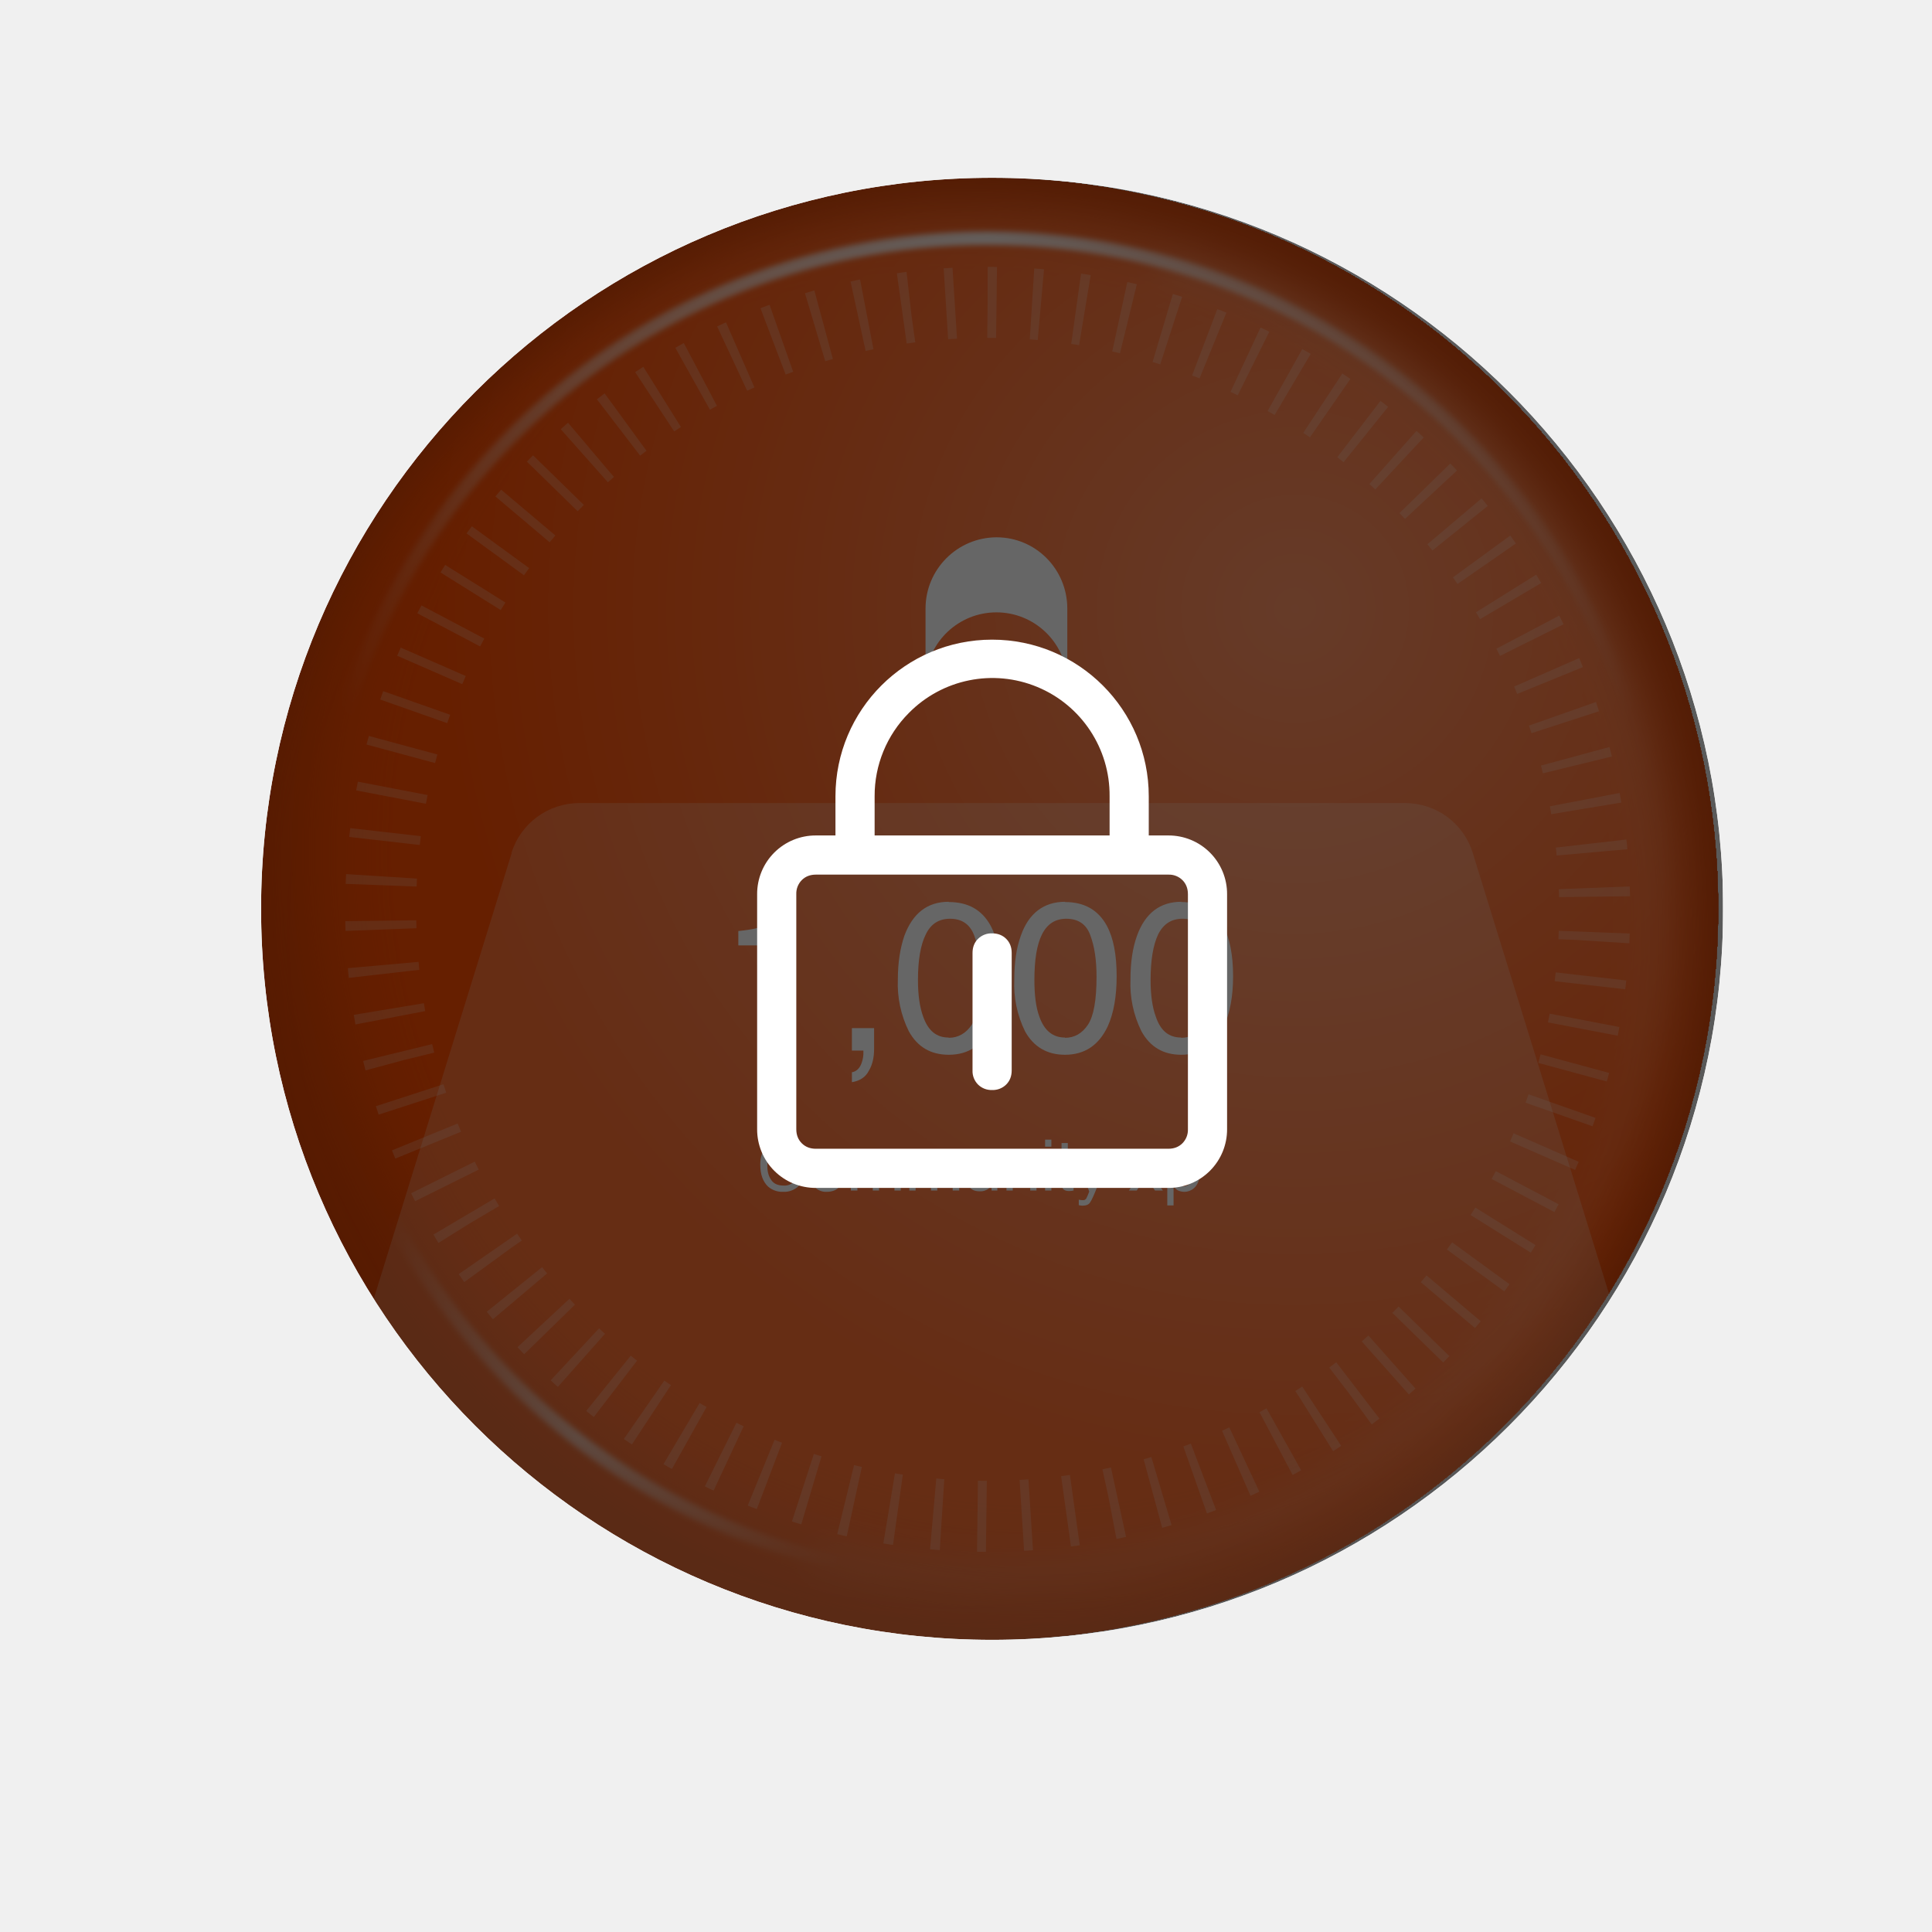
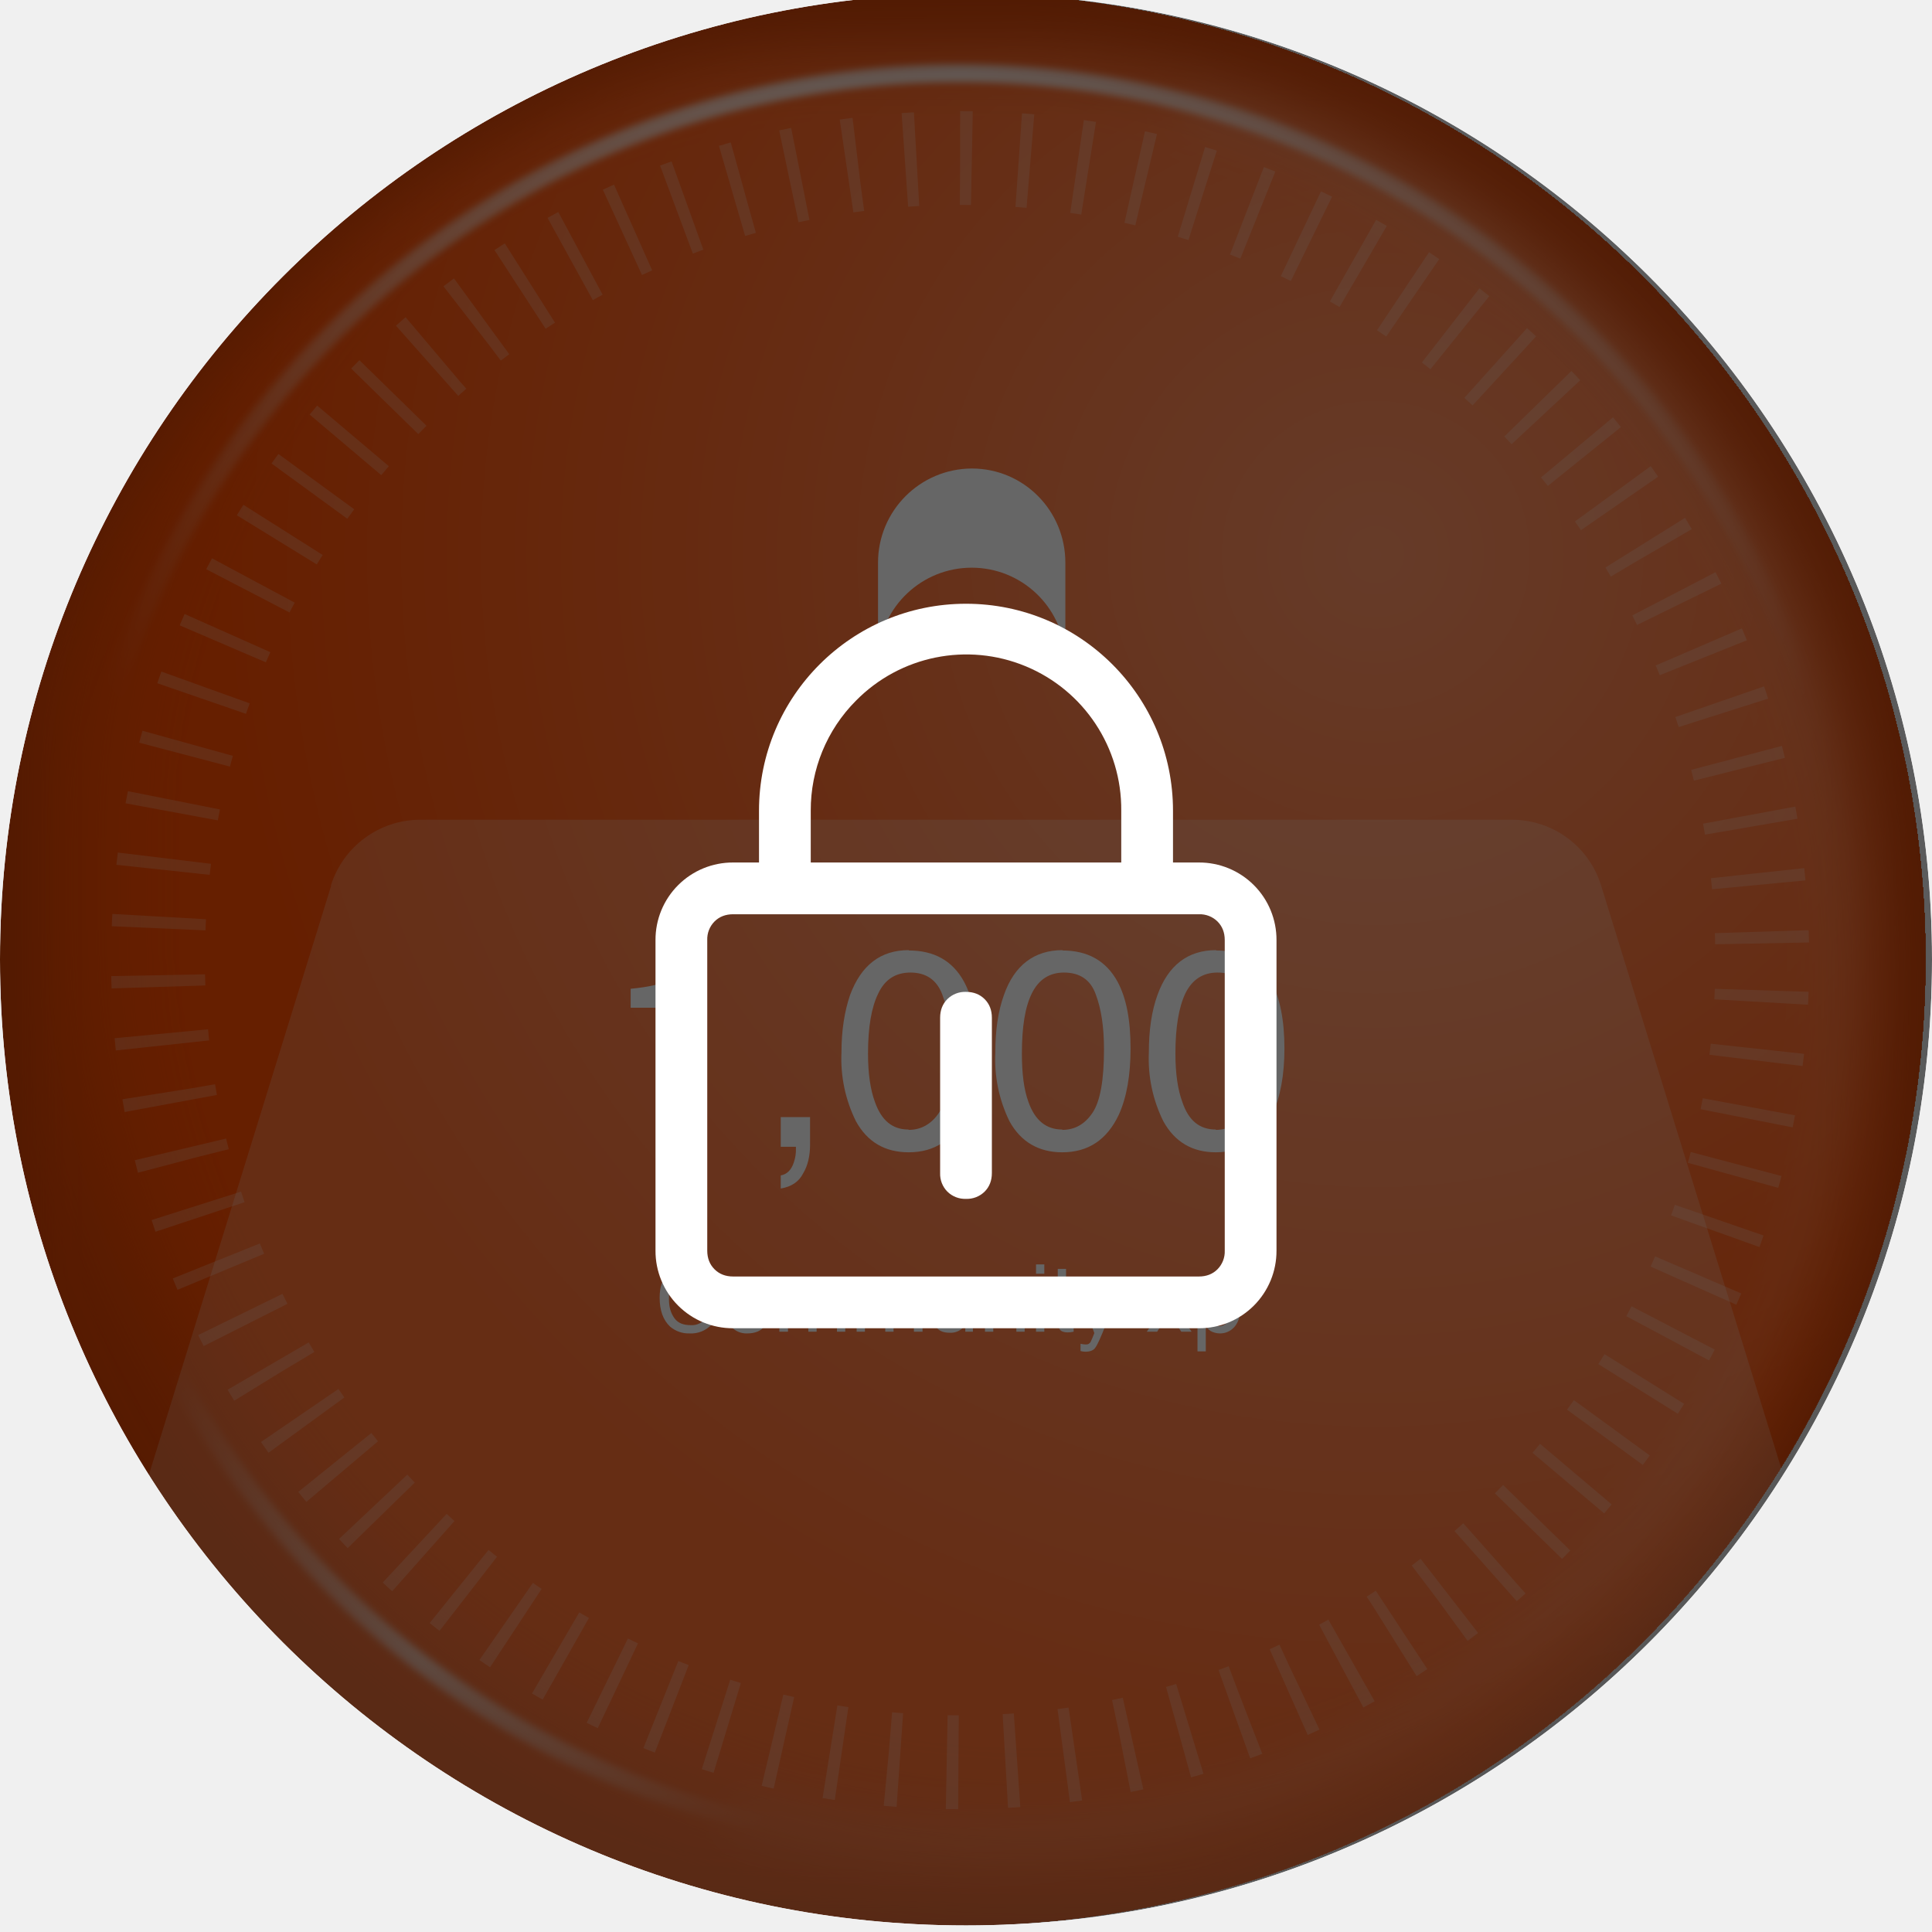
- <svg xmlns="http://www.w3.org/2000/svg" viewBox="0 0 74 74" fill="none">
+ <svg xmlns="http://www.w3.org/2000/svg" viewBox="10 7 56 56" fill="none">
  <mask id="e" style="mask-type:alpha" maskUnits="userSpaceOnUse" x="10" y="6" width="56" height="57">
    <mask id="a" style="mask-type:alpha" maskUnits="userSpaceOnUse" x="10" y="6" width="56" height="57">
      <rect x="10" y="6.81" width="56" height="56" rx="28" fill="#FF4D00" />
    </mask>
    <g mask="url(#a)">
      <rect x="10" y="6.81" width="56" height="56" rx="28" fill="#FF4D00" />
      <rect x="10" y="6.81" width="56" height="56" rx="28" fill="url(#b)" fill-opacity=".4" />
      <path d="M63.95 34.81a25.95 25.95 0 0 0-51.9 0h.52a25.43 25.43 0 1 1 50.86 0h.52Z" fill="url(#c)" />
      <path d="M12.56 39.96a25.95 25.95 0 0 0 25.14 20.8v-.52a25.43 25.43 0 0 1-24.63-20.39l-.5.1Z" fill="url(#d)" />
      <path opacity=".3" d="M31.28 59.88A25.95 25.95 0 1 0 44.72 9.75l-.14.5a25.43 25.43 0 1 1-13.16 49.13l-.14.5Z" fill="#fff" />
    </g>
  </mask>
  <g mask="url(#e)">
    <g filter="url(#f)">
      <mask id="g" style="mask-type:alpha" maskUnits="userSpaceOnUse" x="9" y="6" width="57" height="57">
        <rect x="9.81" y="6.81" width="56" height="56" rx="28" fill="#FF4D00" />
      </mask>
      <g mask="url(#g)">
        <rect x="9.81" y="6.81" width="56" height="56" rx="28" fill="#FF4D00" />
        <rect x="9.81" y="6.81" width="56" height="56" rx="28" fill="url(#h)" fill-opacity=".4" />
        <g filter="url(#i)">
          <path d="M63.76 34.81a25.95 25.95 0 1 0-51.9 0h.52a25.43 25.43 0 0 1 50.87 0h.51Z" fill="url(#j)" />
        </g>
        <g filter="url(#k)">
          <path d="M12.38 39.96a25.95 25.95 0 0 0 25.14 20.8v-.52A25.43 25.43 0 0 1 12.9 39.85l-.51.1Z" fill="url(#l)" />
        </g>
        <g opacity=".3" filter="url(#m)">
          <path d="M31.1 59.88A25.95 25.95 0 0 0 44.53 9.75l-.13.5a25.43 25.43 0 0 1-13.17 49.13l-.13.5Z" fill="#fff" />
        </g>
      </g>
    </g>
    <rect x="14.58" y="11.58" width="46.5" height="46.5" rx="23.25" stroke="#fff" stroke-opacity=".2" stroke-width="2.72" stroke-dasharray="0.34 1.36" />
    <mask id="p" style="mask-type:alpha" maskUnits="userSpaceOnUse" x="9" y="6" width="57" height="57">
      <rect x="9.83" y="6.83" width="56" height="56" rx="28" fill="url(#n)" />
      <rect x="9.83" y="6.83" width="56" height="56" rx="28" fill="url(#o)" fill-opacity=".5" />
    </mask>
    <g filter="url(#q)" mask="url(#p)">
      <path d="M19.59 32.67a2.72 2.72 0 0 1 2.6-1.91h31.63c1.19 0 2.24.77 2.59 1.91l8.5 27.5a2.72 2.72 0 0 1-2.6 3.5H13.69a2.72 2.72 0 0 1-2.6-3.5l8.51-27.5Z" fill="#fff" fill-opacity=".2" />
    </g>
    <path d="M28.28 36.2v-.54c.52-.05.88-.13 1.08-.25.2-.12.36-.4.46-.84h.56v5.67h-.76v-4.03h-1.34Zm4.35 4.87c.18-.03.31-.16.38-.38a1.1 1.1 0 0 0 .06-.4v-.05h-.44v-.86h.85v.8c0 .31-.06.6-.2.83-.12.24-.34.39-.65.44v-.38Zm3.71-6.52c.74 0 1.27.3 1.6.9.26.48.38 1.12.38 1.94 0 .77-.11 1.41-.34 1.92-.34.72-.88 1.09-1.64 1.09-.69 0-1.2-.3-1.53-.9a4.08 4.08 0 0 1-.42-1.99c0-.65.09-1.2.25-1.67.32-.86.88-1.3 1.7-1.3Zm0 5.2c.36 0 .66-.17.88-.5.22-.33.33-.94.33-1.84 0-.64-.08-1.17-.24-1.59-.16-.42-.47-.63-.92-.63-.43 0-.74.2-.93.6-.2.4-.3.98-.3 1.75 0 .58.07 1.05.2 1.4.19.54.51.8.97.8Zm4.45-5.2c.74 0 1.27.3 1.6.9.26.48.38 1.12.38 1.94 0 .77-.11 1.41-.34 1.92-.34.72-.88 1.09-1.64 1.09-.68 0-1.2-.3-1.53-.9a4.08 4.08 0 0 1-.41-1.99c0-.65.08-1.2.25-1.67.3-.86.88-1.3 1.7-1.3Zm0 5.2c.37 0 .66-.17.88-.5.22-.33.33-.94.33-1.84 0-.64-.08-1.17-.24-1.59-.15-.42-.46-.63-.92-.63-.42 0-.73.2-.93.6-.2.4-.29.98-.29 1.75 0 .58.06 1.05.19 1.4.19.54.52.8.98.8Zm4.46-5.2c.73 0 1.27.3 1.6.9.25.48.38 1.12.38 1.94 0 .77-.12 1.41-.35 1.92-.33.72-.88 1.09-1.64 1.09-.68 0-1.19-.3-1.52-.9a4.08 4.08 0 0 1-.42-1.99c0-.65.08-1.2.25-1.67.31-.86.88-1.3 1.7-1.3Zm-.01 5.2c.37 0 .67-.17.89-.5.22-.33.33-.94.33-1.84 0-.64-.08-1.17-.24-1.59-.16-.42-.47-.63-.93-.63-.42 0-.73.2-.93.6-.19.4-.29.98-.29 1.75 0 .58.07 1.05.2 1.4.18.54.5.8.97.8Z" fill="#fff" />
    <path d="M30.03 43.6a.8.8 0 0 1 .57.2c.14.12.21.27.23.44h-.26a.53.53 0 0 0-.17-.3.55.55 0 0 0-.37-.11c-.2 0-.35.07-.47.2-.11.14-.17.34-.17.62 0 .23.05.41.16.56.1.14.26.2.47.2a.5.5 0 0 0 .45-.22c.05-.07.1-.18.12-.3h.26c-.03.2-.1.37-.23.51a.81.81 0 0 1-.63.25.83.83 0 0 1-.57-.2c-.2-.19-.3-.47-.3-.84 0-.3.08-.53.23-.71.16-.2.39-.3.68-.3Zm1.64 1.85c.16 0 .27-.06.33-.18a.9.9 0 0 0 .09-.4.71.71 0 0 0-.07-.33c-.06-.13-.18-.2-.34-.2-.15 0-.26.06-.32.17a.77.77 0 0 0-.1.4c0 .16.03.28.1.39.06.1.17.15.31.15Zm.01-1.31c.19 0 .34.06.47.18.12.12.19.3.19.54 0 .23-.06.42-.17.57-.11.15-.28.22-.52.22a.59.59 0 0 1-.46-.2.79.79 0 0 1-.18-.53c0-.24.06-.43.18-.57a.61.61 0 0 1 .5-.21Zm.91.04h.24v.2a.8.8 0 0 1 .15-.15.46.46 0 0 1 .27-.08c.11 0 .2.03.27.08.04.03.08.08.11.14a.51.51 0 0 1 .19-.17.51.51 0 0 1 .24-.05c.19 0 .32.07.39.2.04.08.05.18.05.3v.95h-.24v-.99c0-.1-.03-.16-.07-.2a.28.28 0 0 0-.18-.04c-.1 0-.17.03-.24.09-.07.06-.1.17-.1.31v.83h-.24v-.93c0-.1-.01-.16-.04-.2-.03-.07-.1-.1-.2-.1a.35.35 0 0 0-.25.1c-.07.07-.1.2-.1.38v.75h-.25v-1.42Zm2.24 0h.23v.2a.8.8 0 0 1 .16-.15.46.46 0 0 1 .27-.08c.1 0 .2.03.27.08.04.03.07.08.1.14a.51.51 0 0 1 .2-.17.52.52 0 0 1 .23-.05c.2 0 .32.07.4.2.03.08.05.18.05.3v.95h-.25v-.99c0-.1-.02-.16-.07-.2a.28.28 0 0 0-.17-.04c-.1 0-.18.03-.25.09-.06.06-.1.17-.1.31v.83h-.24v-.93c0-.1-.01-.16-.03-.2-.04-.07-.1-.1-.2-.1a.35.35 0 0 0-.25.1c-.08.07-.11.2-.11.38v.75h-.24v-1.42Zm2.47 0v.94c0 .08.01.13.04.18.04.09.12.13.23.13.17 0 .28-.08.34-.23a.88.88 0 0 0 .05-.32v-.7h.24v1.42h-.22v-.2a.48.48 0 0 1-.12.13.5.5 0 0 1-.33.1c-.2 0-.34-.06-.41-.2a.6.6 0 0 1-.06-.28v-.97h.24Zm1.25 0h.22v.2a.64.64 0 0 1 .22-.18.57.57 0 0 1 .25-.05c.2 0 .34.07.4.2.05.09.06.2.06.34v.91h-.24v-.9a.49.49 0 0 0-.04-.2c-.04-.1-.12-.14-.23-.14-.05 0-.1 0-.14.02a.36.36 0 0 0-.17.12.36.36 0 0 0-.08.14l-.01.22v.74h-.24v-1.42Zm1.48 0h.24v1.42h-.24v-1.41Zm0-.53h.24v.27h-.24v-.27Zm.63.13h.24v.4h.22v.2h-.22v.92c0 .05.02.08.05.1l.1.02h.07v.18a.8.8 0 0 1-.18.02c-.1 0-.18-.03-.22-.08a.38.38 0 0 1-.06-.23v-.94h-.2v-.19h.2v-.4Zm1.56.4h.27a82.1 82.1 0 0 0-.44 1.22c-.14.36-.24.58-.3.66-.05.08-.15.12-.29.12a.58.58 0 0 1-.14-.02v-.21a.8.8 0 0 0 .14.02c.04 0 .07 0 .1-.02a.19.19 0 0 0 .05-.05l.05-.11.06-.15-.53-1.46h.27l.38 1.16.38-1.16Zm1.04 0h.31l.33.5.33-.5h.29l-.48.7.5.72h-.3l-.36-.53-.34.53h-.3l.5-.73-.48-.69Zm2.07 1.26c.1 0 .2-.05.27-.14.08-.1.11-.23.11-.42a.78.78 0 0 0-.04-.29c-.07-.16-.18-.23-.34-.23-.17 0-.28.08-.34.24a.98.98 0 0 0 0 .62c.06.15.17.22.34.22Zm-.62-1.25h.23v.19c.05-.07.1-.12.16-.15a.5.5 0 0 1 .28-.08c.16 0 .3.06.41.18.11.12.17.3.17.53 0 .3-.08.53-.24.66a.55.55 0 0 1-.36.13c-.1 0-.2-.03-.27-.07a.62.62 0 0 1-.14-.14v.73h-.24v-1.98Z" fill="#fff" />
    <path d="M35.45 23.31a2.73 2.73 0 0 1 2.72-2.73c1.5 0 2.71 1.22 2.71 2.73v2.7a2.72 2.72 0 0 0-5.43 0v-2.7Z" fill="#fff" />
    <path opacity=".6" fill="#000" d="M-12-15H88V85H-12z" />
  </g>
  <path d="M31.25 33.5c-.22 0-.4.07-.54.21a.73.73 0 0 0-.21.54v9c0 .22.07.4.21.54.14.14.32.21.54.21h13.5c.22 0 .4-.07.54-.21a.73.73 0 0 0 .21-.54v-9c0-.22-.07-.4-.21-.54a.73.73 0 0 0-.54-.21h-13.5Zm0-1.5h13.5A2.24 2.24 0 0 1 47 34.25v9a2.24 2.24 0 0 1-2.25 2.25h-13.5A2.24 2.24 0 0 1 29 43.25v-9A2.24 2.24 0 0 1 31.25 32ZM38 35.75c.22 0 .4.07.54.21.14.14.21.32.21.54V41c0 .22-.07.4-.21.54a.73.73 0 0 1-.54.21.73.73 0 0 1-.54-.21.73.73 0 0 1-.21-.54v-4.5c0-.22.07-.4.21-.54a.73.73 0 0 1 .54-.21ZM42.5 32v-1.5a4.49 4.49 0 0 0-7.69-3.19 4.49 4.49 0 0 0-1.31 3.19V32h9ZM38 24.5a6 6 0 0 1 6 6v3H32v-3a6 6 0 0 1 6-6Z" fill="#fff" />
  <defs>
    <radialGradient id="b" cx="0" cy="0" r="1" gradientUnits="userSpaceOnUse" gradientTransform="scale(-33.23) rotate(-58 -1.39 1)">
      <stop stop-color="#fff" />
      <stop offset="1" stop-color="#fff" stop-opacity="0" />
    </radialGradient>
    <radialGradient id="c" cx="0" cy="0" r="1" gradientUnits="userSpaceOnUse" gradientTransform="matrix(0 30.56 -30.56 0 38 8.86)">
      <stop stop-color="#fff" />
      <stop offset="1" stop-color="#fff" stop-opacity="0" />
    </radialGradient>
    <radialGradient id="d" cx="0" cy="0" r="1" gradientUnits="userSpaceOnUse" gradientTransform="rotate(-56 62.98 6.5) scale(11.08)">
      <stop stop-color="#fff" />
      <stop offset="1" stop-color="#fff" stop-opacity="0" />
    </radialGradient>
    <radialGradient id="h" cx="0" cy="0" r="1" gradientUnits="userSpaceOnUse" gradientTransform="scale(-33.23) rotate(-58 -1.38 1)">
      <stop stop-color="#fff" />
      <stop offset="1" stop-color="#fff" stop-opacity="0" />
    </radialGradient>
    <radialGradient id="j" cx="0" cy="0" r="1" gradientUnits="userSpaceOnUse" gradientTransform="rotate(90 14.48 23.34) scale(30.56)">
      <stop stop-color="#fff" />
      <stop offset="1" stop-color="#fff" stop-opacity="0" />
    </radialGradient>
    <radialGradient id="l" cx="0" cy="0" r="1" gradientUnits="userSpaceOnUse" gradientTransform="rotate(-56 62.89 6.68) scale(11.08)">
      <stop stop-color="#fff" />
      <stop offset="1" stop-color="#fff" stop-opacity="0" />
    </radialGradient>
    <radialGradient id="o" cx="0" cy="0" r="1" gradientUnits="userSpaceOnUse" gradientTransform="scale(-33.23) rotate(-58 -1.38 1)">
      <stop stop-color="#fff" />
      <stop offset="1" stop-color="#fff" stop-opacity="0" />
    </radialGradient>
    <filter id="f" x="-.03" y=".25" width="73.5" height="73.5" filterUnits="userSpaceOnUse" color-interpolation-filters="sRGB">
      <feFlood flood-opacity="0" result="BackgroundImageFix" />
      <feColorMatrix in="SourceAlpha" values="0 0 0 0 0 0 0 0 0 0 0 0 0 0 0 0 0 0 127 0" result="hardAlpha" />
      <feOffset dx="-1.09" dy="2.19" />
      <feGaussianBlur stdDeviation="4.38" />
      <feComposite in2="hardAlpha" operator="out" />
      <feColorMatrix values="0 0 0 0 0.09 0 0 0 0 0.106 0 0 0 0 0.129 0 0 0 0.2 0" />
      <feBlend in2="BackgroundImageFix" result="effect1_dropShadow_1674_8496" />
      <feBlend in="SourceGraphic" in2="effect1_dropShadow_1674_8496" result="shape" />
      <feColorMatrix in="SourceAlpha" values="0 0 0 0 0 0 0 0 0 0 0 0 0 0 0 0 0 0 127 0" result="hardAlpha" />
      <feOffset dx="2.19" dy="-2.19" />
      <feGaussianBlur stdDeviation="1.64" />
      <feComposite in2="hardAlpha" operator="arithmetic" k2="-1" k3="1" />
      <feColorMatrix values="0 0 0 0 0.78 0 0 0 0 0.243 0 0 0 0 0.012 0 0 0 0.7 0" />
      <feBlend in2="shape" result="effect2_innerShadow_1674_8496" />
      <feColorMatrix in="SourceAlpha" values="0 0 0 0 0 0 0 0 0 0 0 0 0 0 0 0 0 0 127 0" result="hardAlpha" />
      <feOffset dx="-1.09" dy="1.09" />
      <feGaussianBlur stdDeviation="1.09" />
      <feComposite in2="hardAlpha" operator="arithmetic" k2="-1" k3="1" />
      <feColorMatrix values="0 0 0 0 0.779 0 0 0 0 0.244 0 0 0 0 0.013 0 0 0 0.9 0" />
      <feBlend in2="effect2_innerShadow_1674_8496" result="effect3_innerShadow_1674_8496" />
    </filter>
    <filter id="i" x="11.64" y="8.64" width="52.34" height="26.39" filterUnits="userSpaceOnUse" color-interpolation-filters="sRGB">
      <feFlood flood-opacity="0" result="BackgroundImageFix" />
      <feBlend in="SourceGraphic" in2="BackgroundImageFix" result="shape" />
      <feGaussianBlur stdDeviation=".11" result="effect1_foregroundBlur_1674_8496" />
    </filter>
    <filter id="k" x="12.16" y="39.64" width="25.58" height="21.35" filterUnits="userSpaceOnUse" color-interpolation-filters="sRGB">
      <feFlood flood-opacity="0" result="BackgroundImageFix" />
      <feBlend in="SourceGraphic" in2="BackgroundImageFix" result="shape" />
      <feGaussianBlur stdDeviation=".11" result="effect1_foregroundBlur_1674_8496" />
    </filter>
    <filter id="m" x="29.78" y="8.43" width="35.31" height="53.66" filterUnits="userSpaceOnUse" color-interpolation-filters="sRGB">
      <feFlood flood-opacity="0" result="BackgroundImageFix" />
      <feBlend in="SourceGraphic" in2="BackgroundImageFix" result="shape" />
      <feGaussianBlur stdDeviation=".66" result="effect1_foregroundBlur_1674_8496" />
    </filter>
    <filter id="q" x="-5.33" y="14.47" width="86.65" height="65.5" filterUnits="userSpaceOnUse" color-interpolation-filters="sRGB">
      <feFlood flood-opacity="0" result="BackgroundImageFix" />
      <feGaussianBlur in="BackgroundImageFix" stdDeviation="8.15" />
      <feComposite in2="SourceAlpha" operator="in" result="effect1_backgroundBlur_1674_8496" />
      <feBlend in="SourceGraphic" in2="effect1_backgroundBlur_1674_8496" result="shape" />
    </filter>
    <linearGradient id="n" x1="37.83" y1="6.83" x2="37.83" y2="62.83" gradientUnits="userSpaceOnUse">
      <stop stop-color="#FF4D00" />
      <stop offset="1" stop-color="#FF4D00" />
    </linearGradient>
  </defs>
</svg>
